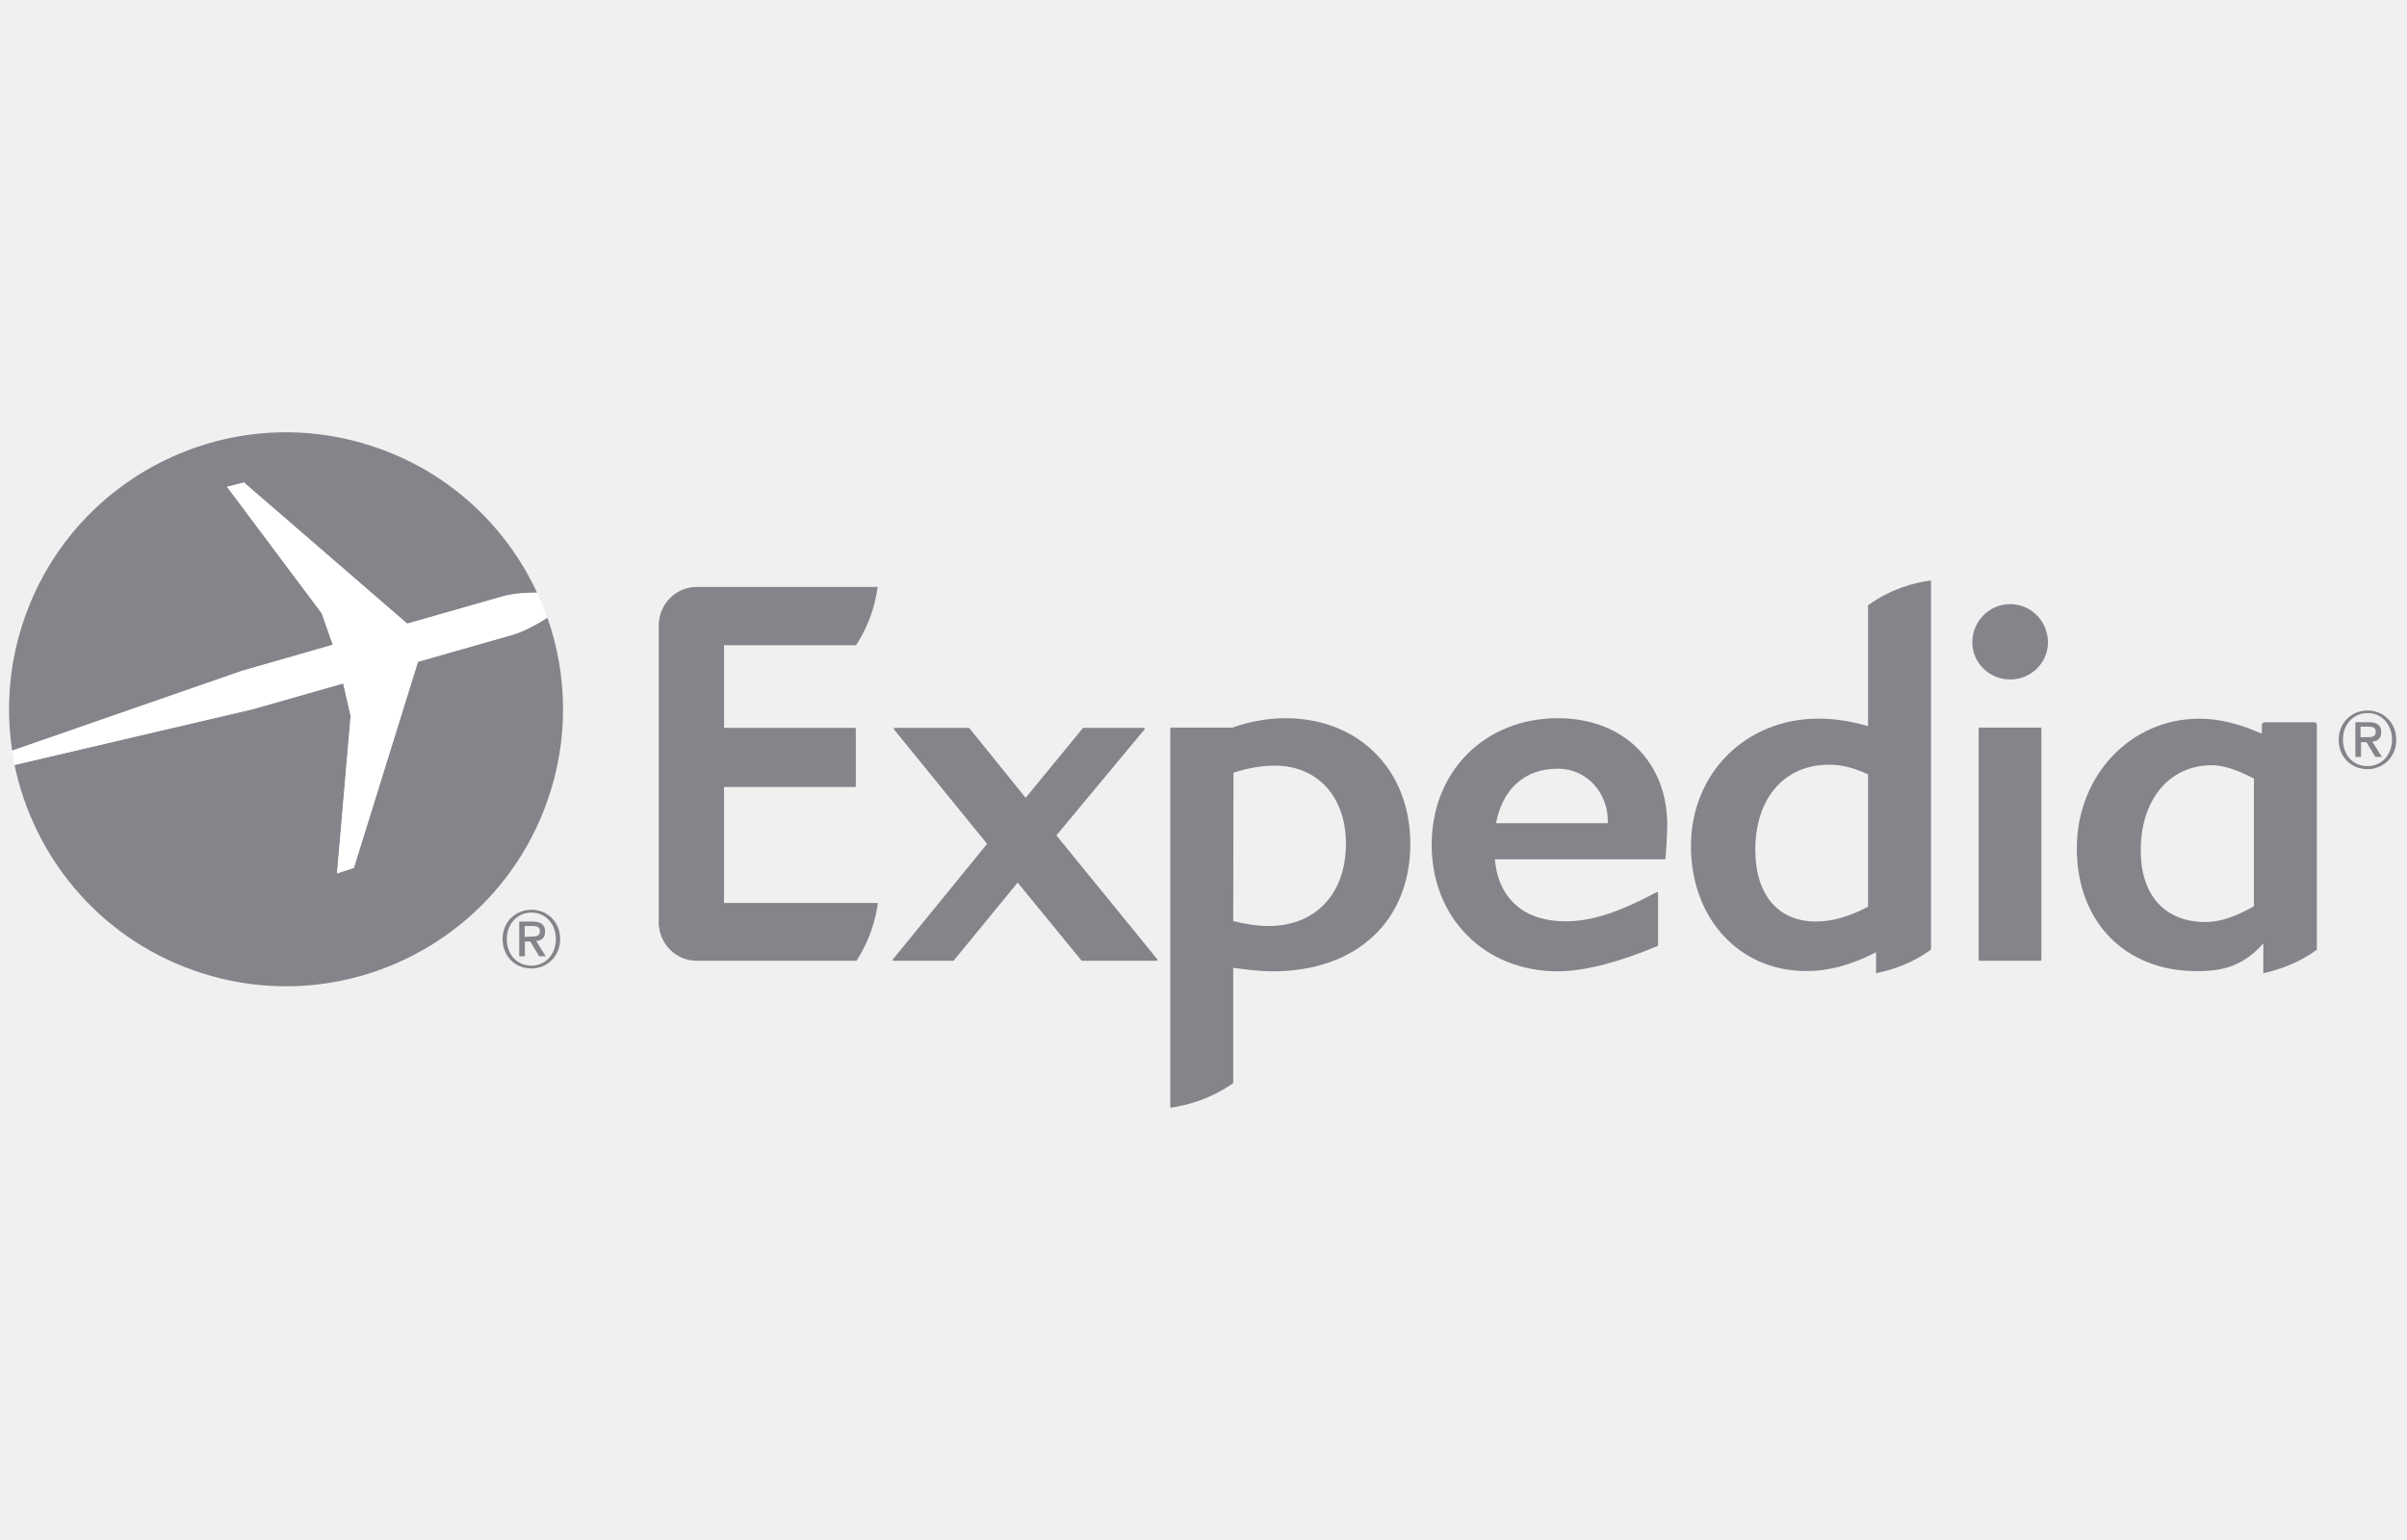
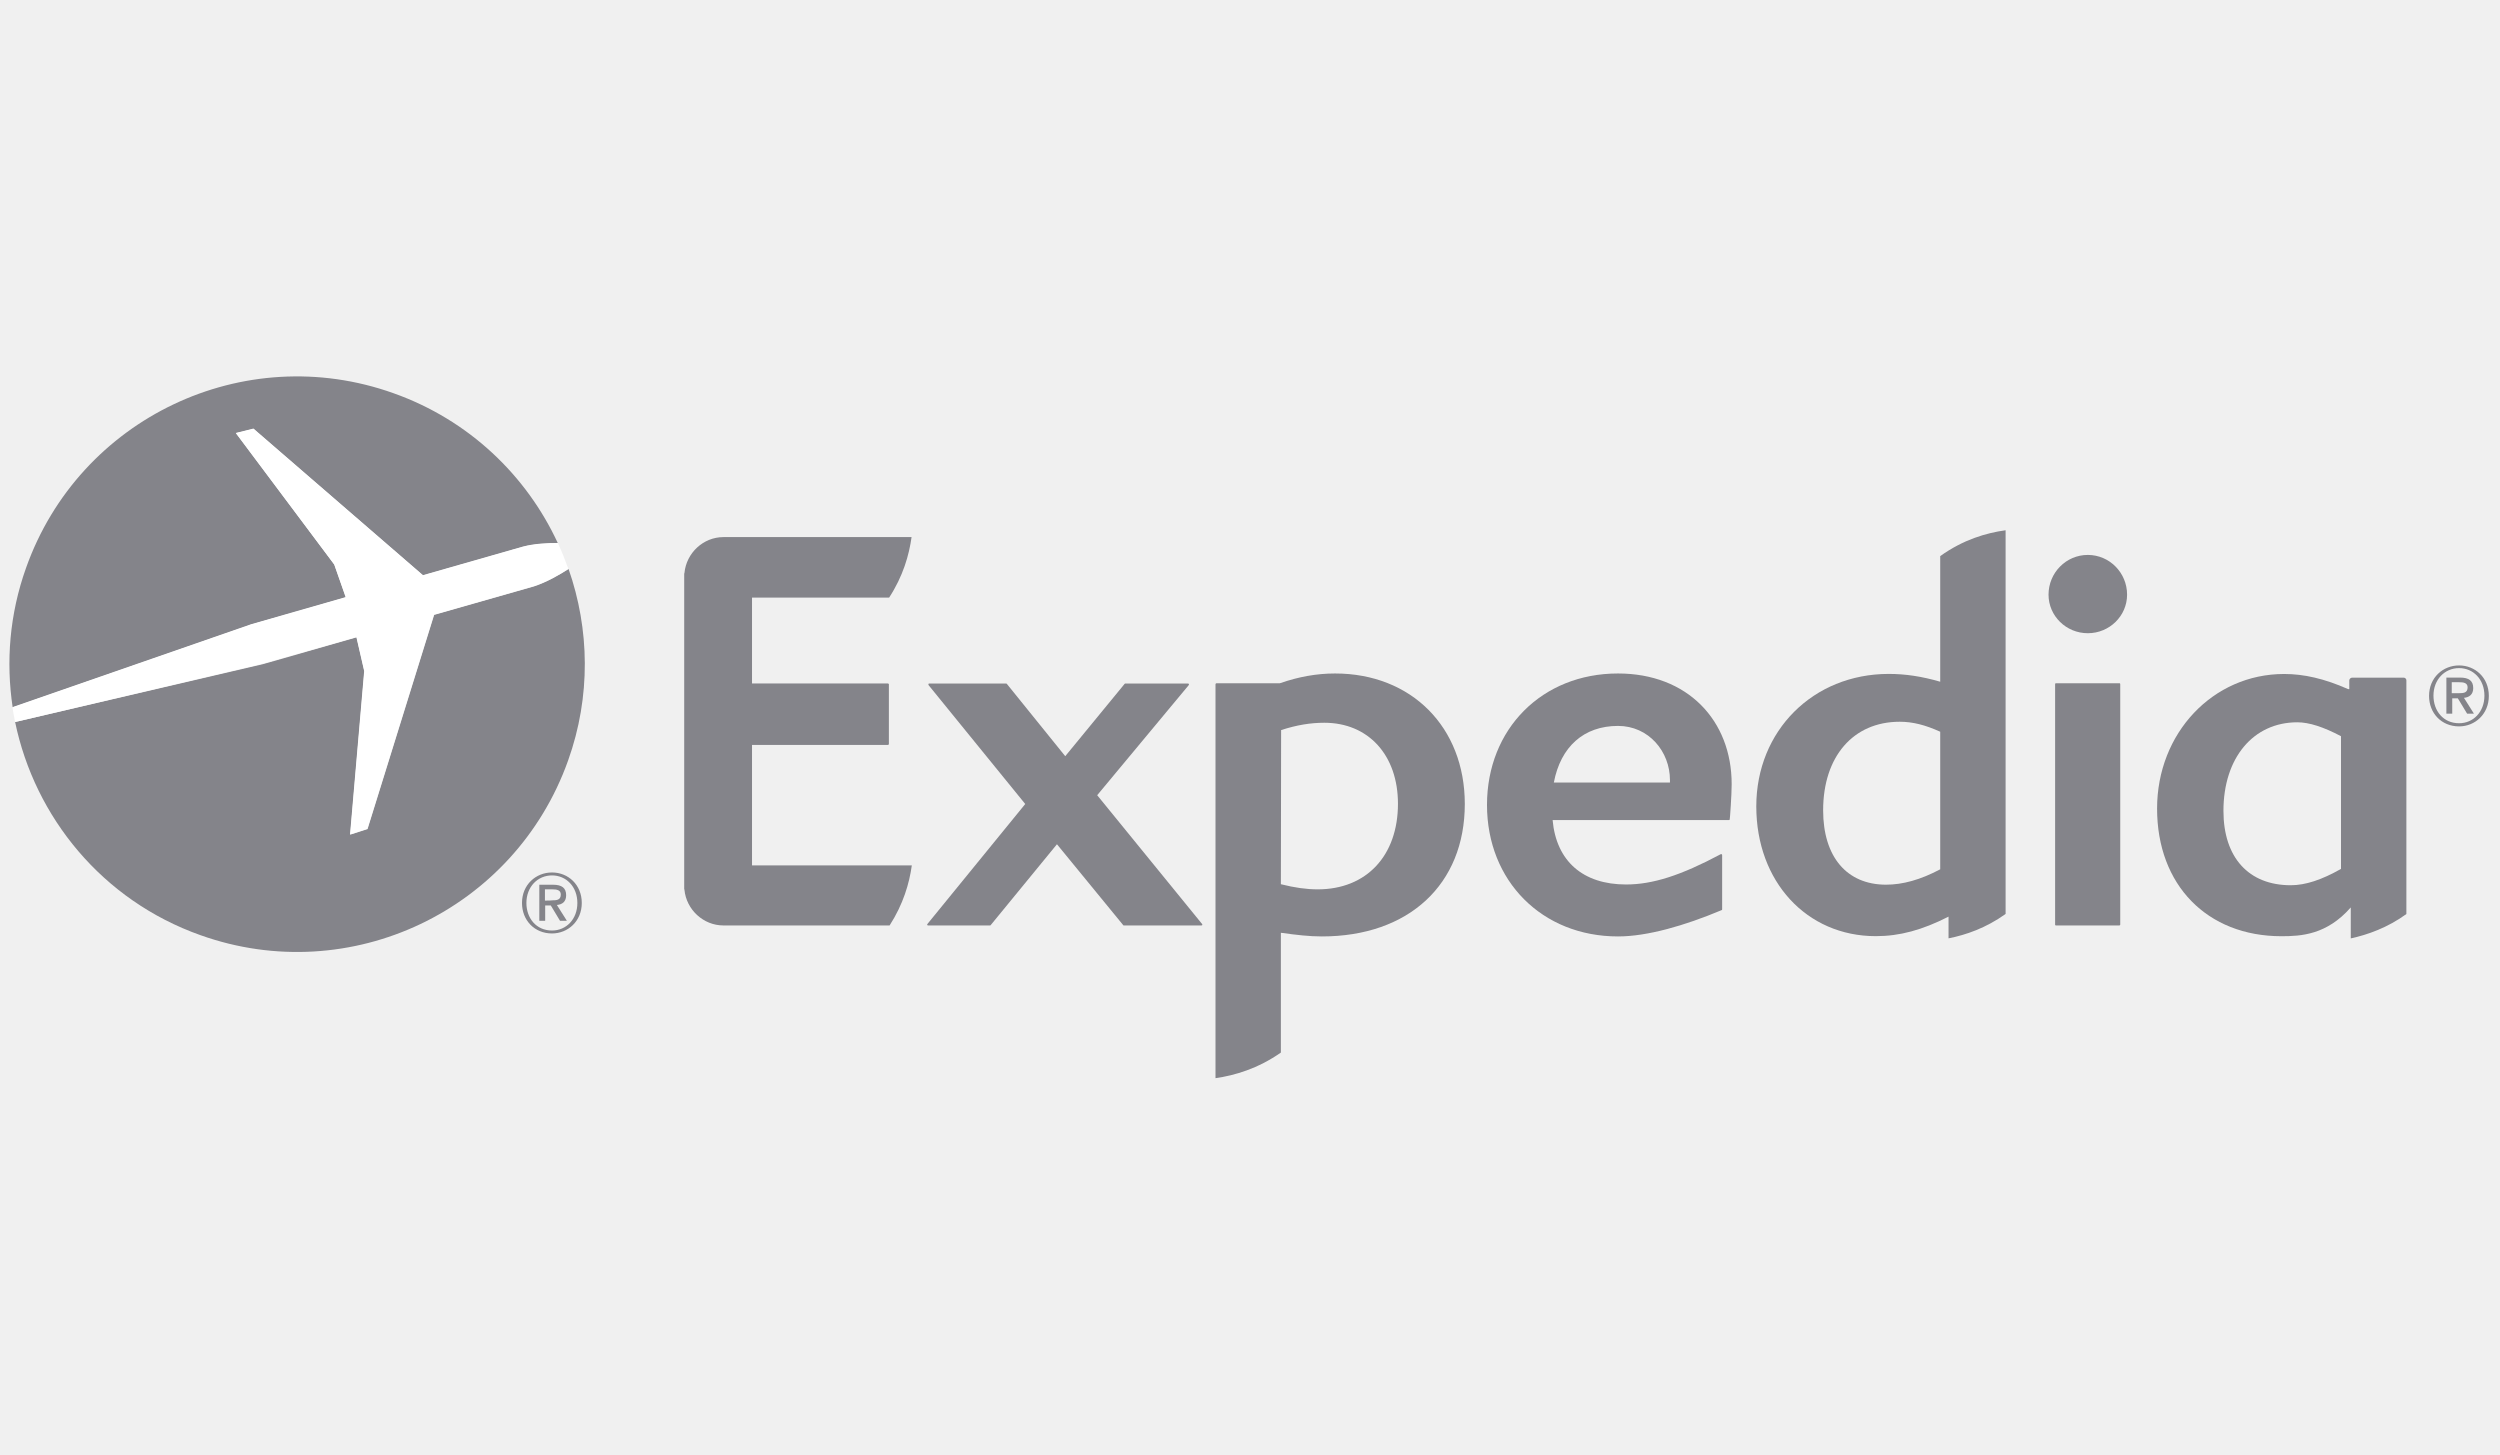
- <svg xmlns="http://www.w3.org/2000/svg" width="50" height="32" viewBox="0 0 114 32" fill="none">
+ <svg xmlns="http://www.w3.org/2000/svg" width="55" height="32" viewBox="0 0 114 32" fill="none">
  <path d="M54.771 25.038H51.256C51.233 25.038 51.233 25.038 51.222 25.027L48.197 21.334L45.171 25.027C45.16 25.038 45.149 25.038 45.138 25.038H42.324C42.301 25.038 42.29 25.027 42.279 25.016C42.279 25.005 42.279 24.983 42.29 24.971L46.751 19.499L42.346 14.082C42.335 14.059 42.335 14.048 42.335 14.026C42.346 14.015 42.357 14.004 42.368 14.004H45.883C45.894 14.004 45.905 14.015 45.916 14.026L48.575 17.319L51.278 14.026C51.289 14.015 51.3 14.004 51.311 14.004H54.17C54.181 14.004 54.203 14.015 54.214 14.026C54.225 14.048 54.214 14.059 54.203 14.082L50.032 19.098L54.815 24.971C54.826 24.983 54.826 25.005 54.826 25.016C54.804 25.038 54.793 25.038 54.771 25.038Z" fill="#191825" fill-opacity="0.5" />
  <path d="M73.781 15.938C72.223 15.938 71.166 16.884 70.855 18.519H76.15V18.408C76.15 17.106 75.182 15.938 73.781 15.938ZM78.875 20.21C78.864 20.221 78.853 20.232 78.842 20.232H70.799C70.966 22.101 72.179 23.169 74.148 23.169C75.36 23.169 76.65 22.757 78.463 21.789C78.497 21.767 78.53 21.8 78.53 21.834V24.303C78.53 24.325 78.519 24.337 78.508 24.337C76.817 25.048 75.115 25.538 73.781 25.538C70.321 25.538 67.807 23.013 67.807 19.542C67.807 16.072 70.321 13.547 73.781 13.547C76.939 13.547 78.964 15.671 78.964 18.597C78.964 19.075 78.886 20.176 78.875 20.21Z" fill="#191825" fill-opacity="0.5" />
  <path d="M95.204 11.711C94.214 11.711 93.413 10.921 93.413 9.954C93.413 8.953 94.214 8.141 95.204 8.141C96.194 8.141 96.995 8.953 96.995 9.954C96.995 10.921 96.194 11.711 95.204 11.711ZM93.758 25.037C93.725 25.037 93.713 25.026 93.713 24.992V14.036C93.713 14.014 93.725 13.992 93.747 13.992H96.65C96.672 13.992 96.683 14.014 96.683 14.036V24.992C96.683 25.026 96.661 25.037 96.639 25.037H93.758Z" fill="#191825" fill-opacity="0.5" />
  <path d="M60.087 23.391C59.565 23.391 59.031 23.313 58.408 23.157L58.419 16.128C59.142 15.894 59.765 15.794 60.388 15.794C62.401 15.794 63.747 17.273 63.747 19.487C63.747 21.856 62.312 23.391 60.087 23.391ZM60.877 13.547C60.054 13.547 59.231 13.691 58.363 13.992H55.471C55.449 13.992 55.427 14.014 55.427 14.036V32.001C56.294 31.878 57.362 31.567 58.408 30.833V25.371C59.12 25.471 59.709 25.538 60.276 25.538C64.236 25.538 66.795 23.169 66.795 19.498C66.795 15.994 64.359 13.547 60.877 13.547Z" fill="#191825" fill-opacity="0.5" />
  <path d="M88.474 22.477C87.573 22.955 86.761 23.178 86.005 23.178C84.214 23.178 83.135 21.91 83.135 19.785C83.135 17.338 84.503 15.748 86.628 15.748C87.217 15.748 87.785 15.892 88.474 16.203V22.477ZM88.474 8.195V13.923C87.629 13.678 86.884 13.567 86.127 13.567C82.679 13.567 80.087 16.159 80.087 19.607C80.087 23.033 82.379 25.525 85.538 25.525C86.628 25.525 87.651 25.247 88.853 24.635V25.625C89.642 25.469 90.554 25.158 91.455 24.513V7.016C90.577 7.138 89.531 7.438 88.474 8.195Z" fill="#191825" fill-opacity="0.5" />
  <path d="M106.75 22.458C105.871 22.958 105.126 23.203 104.459 23.203C102.534 23.203 101.389 21.935 101.389 19.811C101.389 17.397 102.746 15.773 104.759 15.773C105.293 15.773 105.949 15.984 106.75 16.407V22.458ZM109.731 13.86C109.731 13.793 109.675 13.737 109.609 13.737H107.262C107.195 13.737 107.128 13.793 107.128 13.86V14.26H107.073C105.994 13.782 105.059 13.57 104.158 13.57C100.91 13.57 98.363 16.262 98.363 19.71C98.363 23.192 100.643 25.528 104.036 25.528C104.937 25.528 106.105 25.461 107.195 24.215V25.628C107.962 25.461 108.875 25.139 109.731 24.516V13.86Z" fill="#191825" fill-opacity="0.5" />
  <path d="M34.292 22.3H41.578C41.467 23.112 41.189 24.069 40.566 25.037H32.991C32.068 25.037 31.3 24.314 31.211 23.413C31.211 23.401 31.2 23.39 31.2 23.368V8.997C31.2 8.986 31.211 8.974 31.211 8.963C31.3 8.051 32.068 7.328 32.991 7.328H41.567C41.456 8.14 41.178 9.119 40.544 10.087H34.292V14.002H40.488C40.51 14.002 40.533 14.024 40.533 14.047V16.761C40.533 16.783 40.51 16.805 40.488 16.805H34.292V22.3Z" fill="#191825" fill-opacity="0.5" />
  <path d="M25.172 25.268C24.448 25.268 24.004 24.701 24.004 24.012C24.004 23.277 24.515 22.755 25.172 22.755C25.817 22.755 26.328 23.266 26.328 24.012C26.328 24.757 25.817 25.268 25.172 25.268ZM25.172 22.621C24.437 22.621 23.803 23.177 23.803 24.012C23.803 24.801 24.371 25.402 25.172 25.402C25.895 25.402 26.529 24.846 26.529 24.012C26.529 23.177 25.906 22.621 25.172 22.621Z" fill="#191825" fill-opacity="0.5" />
  <path d="M24.849 23.903V23.391H25.193C25.371 23.391 25.572 23.413 25.572 23.625C25.572 23.881 25.383 23.892 25.171 23.892C25.16 23.903 24.849 23.903 24.849 23.903ZM25.816 23.658C25.816 23.324 25.616 23.18 25.216 23.18H24.593V24.826H24.86V24.125H25.116L25.538 24.826H25.85L25.394 24.103C25.638 24.081 25.816 23.958 25.816 23.658Z" fill="#191825" fill-opacity="0.5" />
  <path d="M112.134 15.816C111.411 15.816 110.966 15.249 110.966 14.559C110.966 13.825 111.477 13.302 112.134 13.302C112.779 13.302 113.29 13.814 113.29 14.559C113.29 15.304 112.779 15.816 112.134 15.816ZM112.134 13.18C111.399 13.18 110.765 13.736 110.765 14.57C110.765 15.36 111.333 15.96 112.134 15.96C112.857 15.96 113.491 15.404 113.491 14.57C113.491 13.725 112.857 13.18 112.134 13.18Z" fill="#191825" fill-opacity="0.5" />
  <path d="M111.8 14.446V13.946H112.145C112.323 13.946 112.523 13.968 112.523 14.179C112.523 14.435 112.334 14.446 112.123 14.446H111.8ZM112.779 14.213C112.779 13.879 112.579 13.734 112.178 13.734H111.555V15.381H111.822V14.68H112.078L112.501 15.381H112.812L112.356 14.658C112.59 14.635 112.779 14.513 112.779 14.213Z" fill="#191825" fill-opacity="0.5" />
  <path d="M15.772 10.076L15.249 8.585L10.755 2.59L11.556 2.39L19.287 9.075L23.837 7.773C24.37 7.64 24.982 7.606 25.438 7.606C24.014 4.525 21.389 1.989 17.941 0.766C11.123 -1.67 3.614 1.9 1.189 8.73C0.433 10.843 0.266 13.024 0.578 15.092L11.467 11.311L15.772 10.076Z" fill="#191825" fill-opacity="0.5" />
  <path d="M25.928 8.785C25.527 9.041 24.938 9.386 24.359 9.575L19.799 10.876L16.762 20.643L15.972 20.898L16.617 13.446L16.262 11.9L11.99 13.123L0.689 15.759C1.59 20.098 4.66 23.891 9.143 25.481C15.972 27.917 23.47 24.347 25.905 17.517C26.951 14.591 26.884 11.521 25.928 8.785Z" fill="#191825" fill-opacity="0.5" />
  <path d="M16.25 11.889L16.606 13.435L15.961 20.888L16.751 20.632L19.788 10.866L24.348 9.565C24.927 9.375 25.516 9.042 25.917 8.775C25.772 8.374 25.616 7.985 25.438 7.596C24.971 7.596 24.37 7.618 23.837 7.763L19.287 9.064L11.556 2.379L10.755 2.579L15.238 8.575L15.761 10.065L11.456 11.3L0.567 15.082C0.6 15.304 0.644 15.538 0.689 15.76L11.979 13.102L16.25 11.889Z" fill="white" />
</svg>
